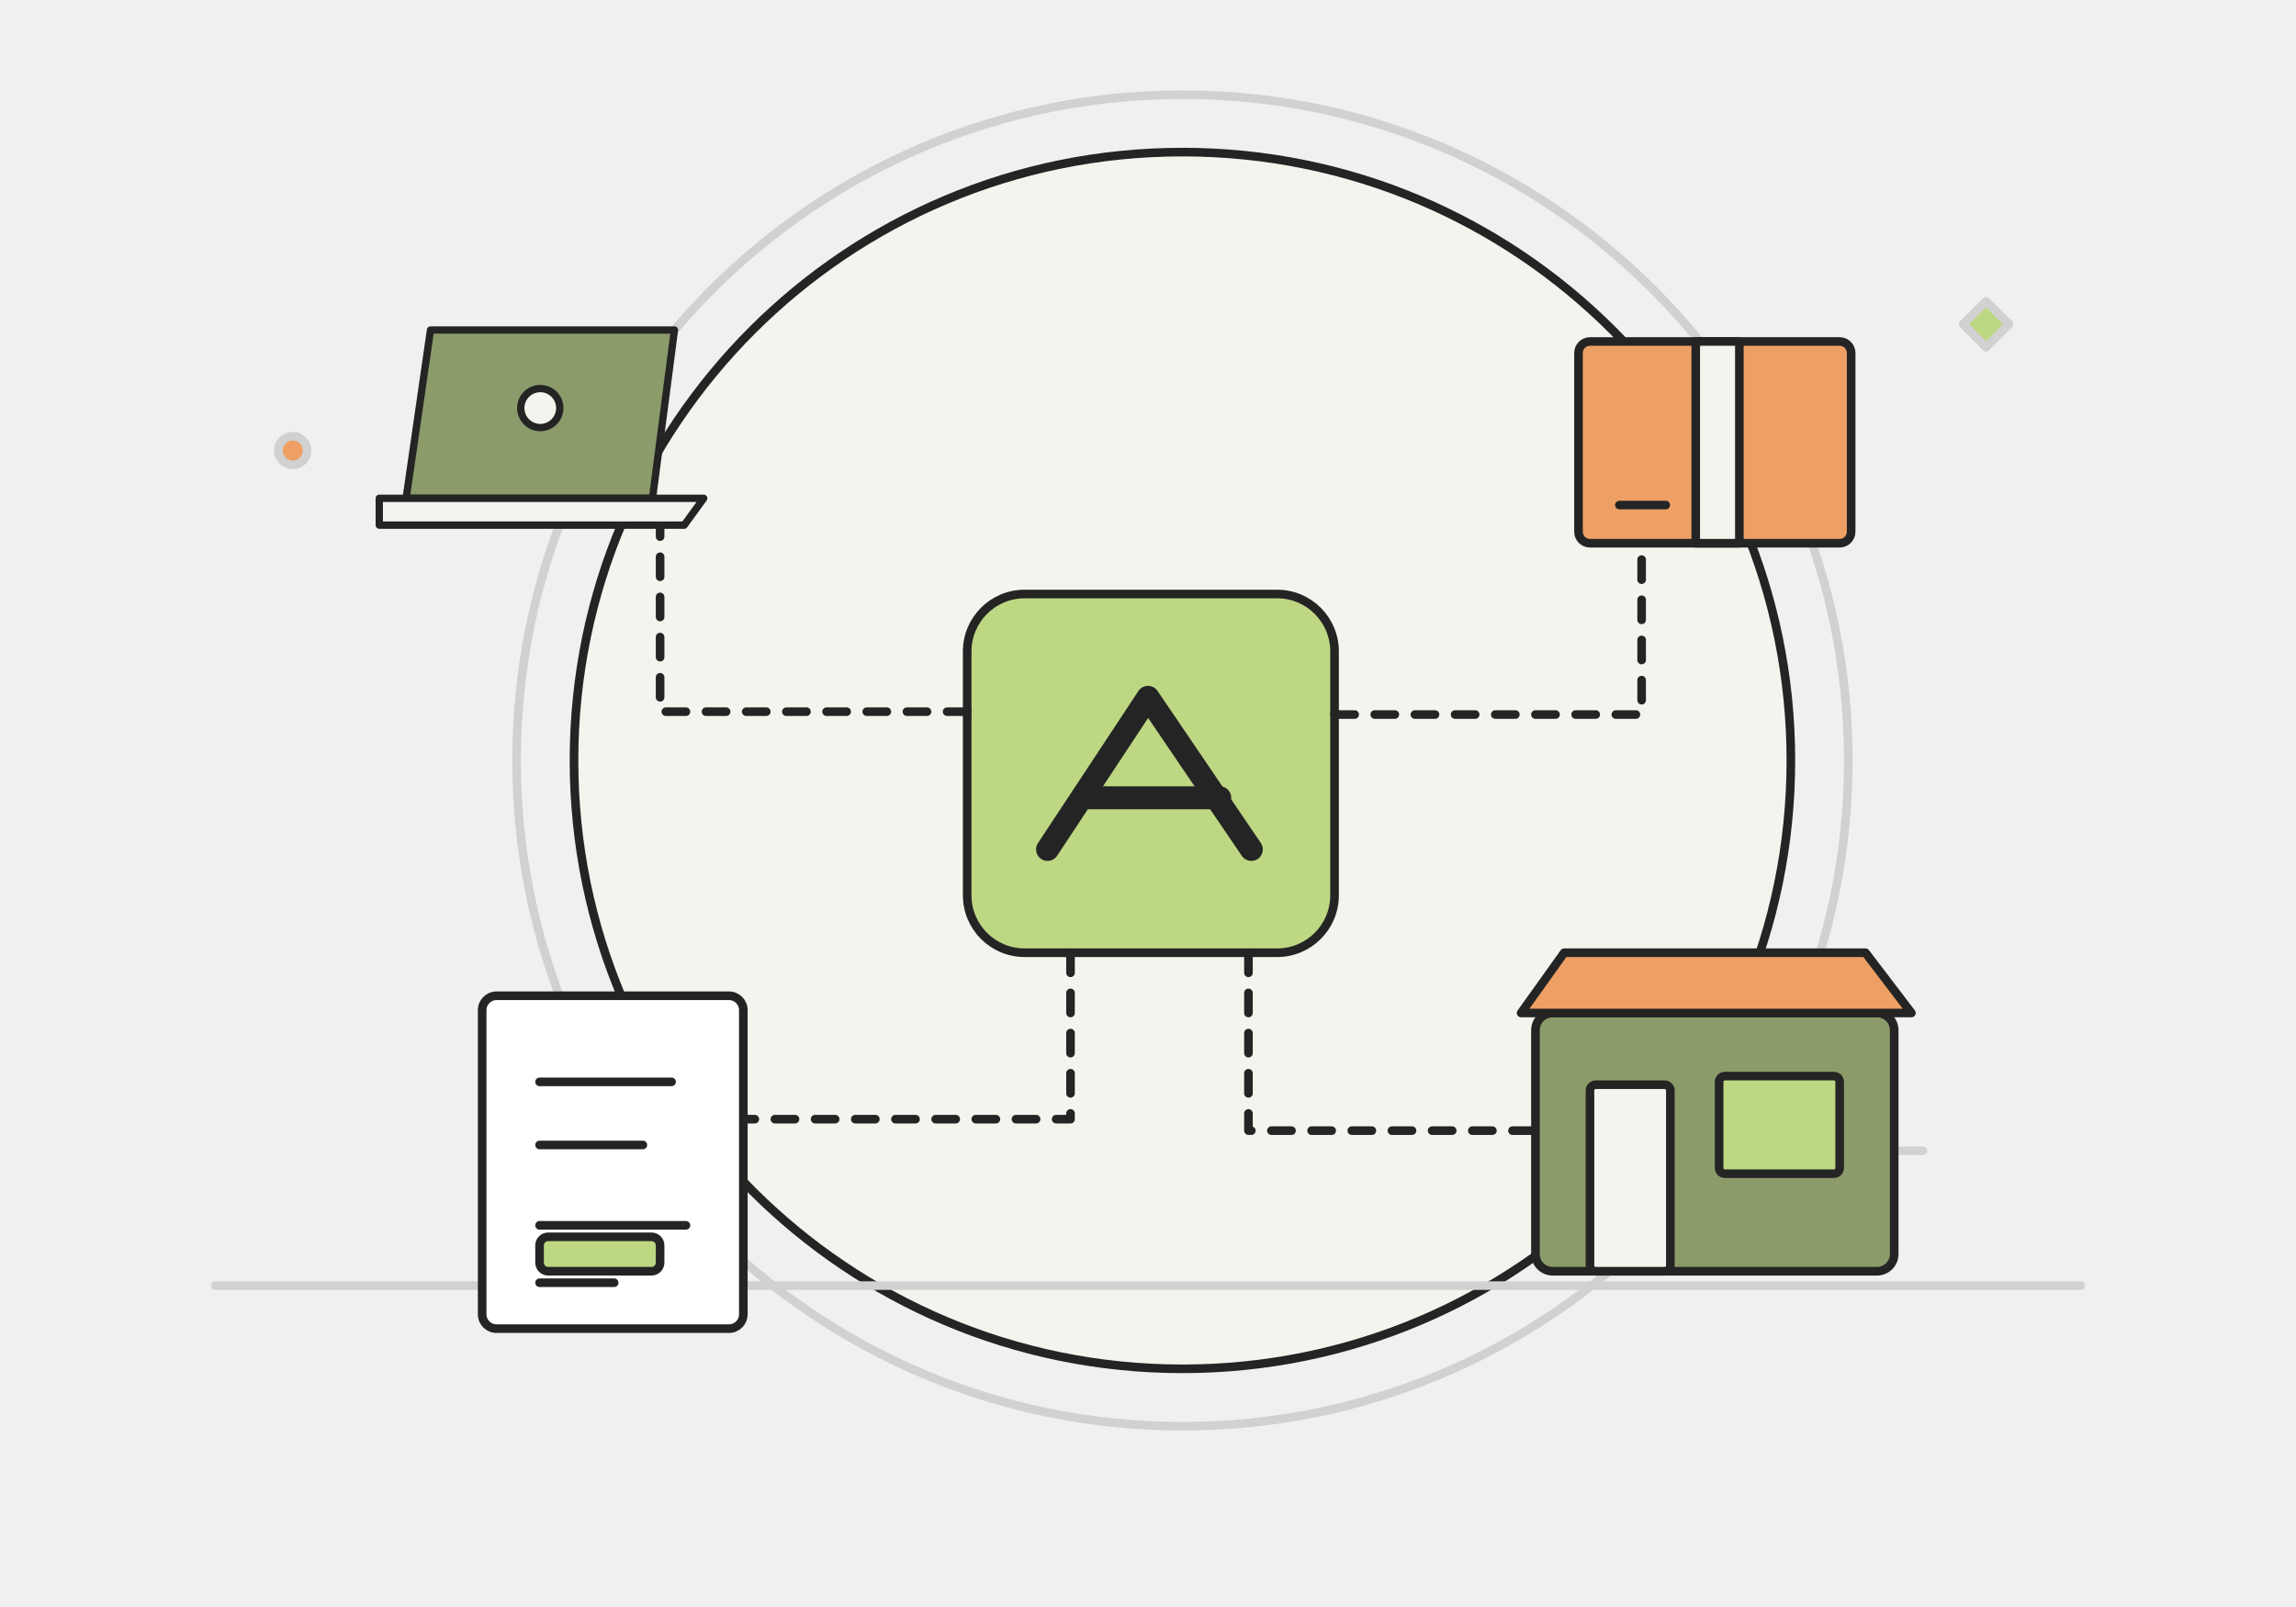
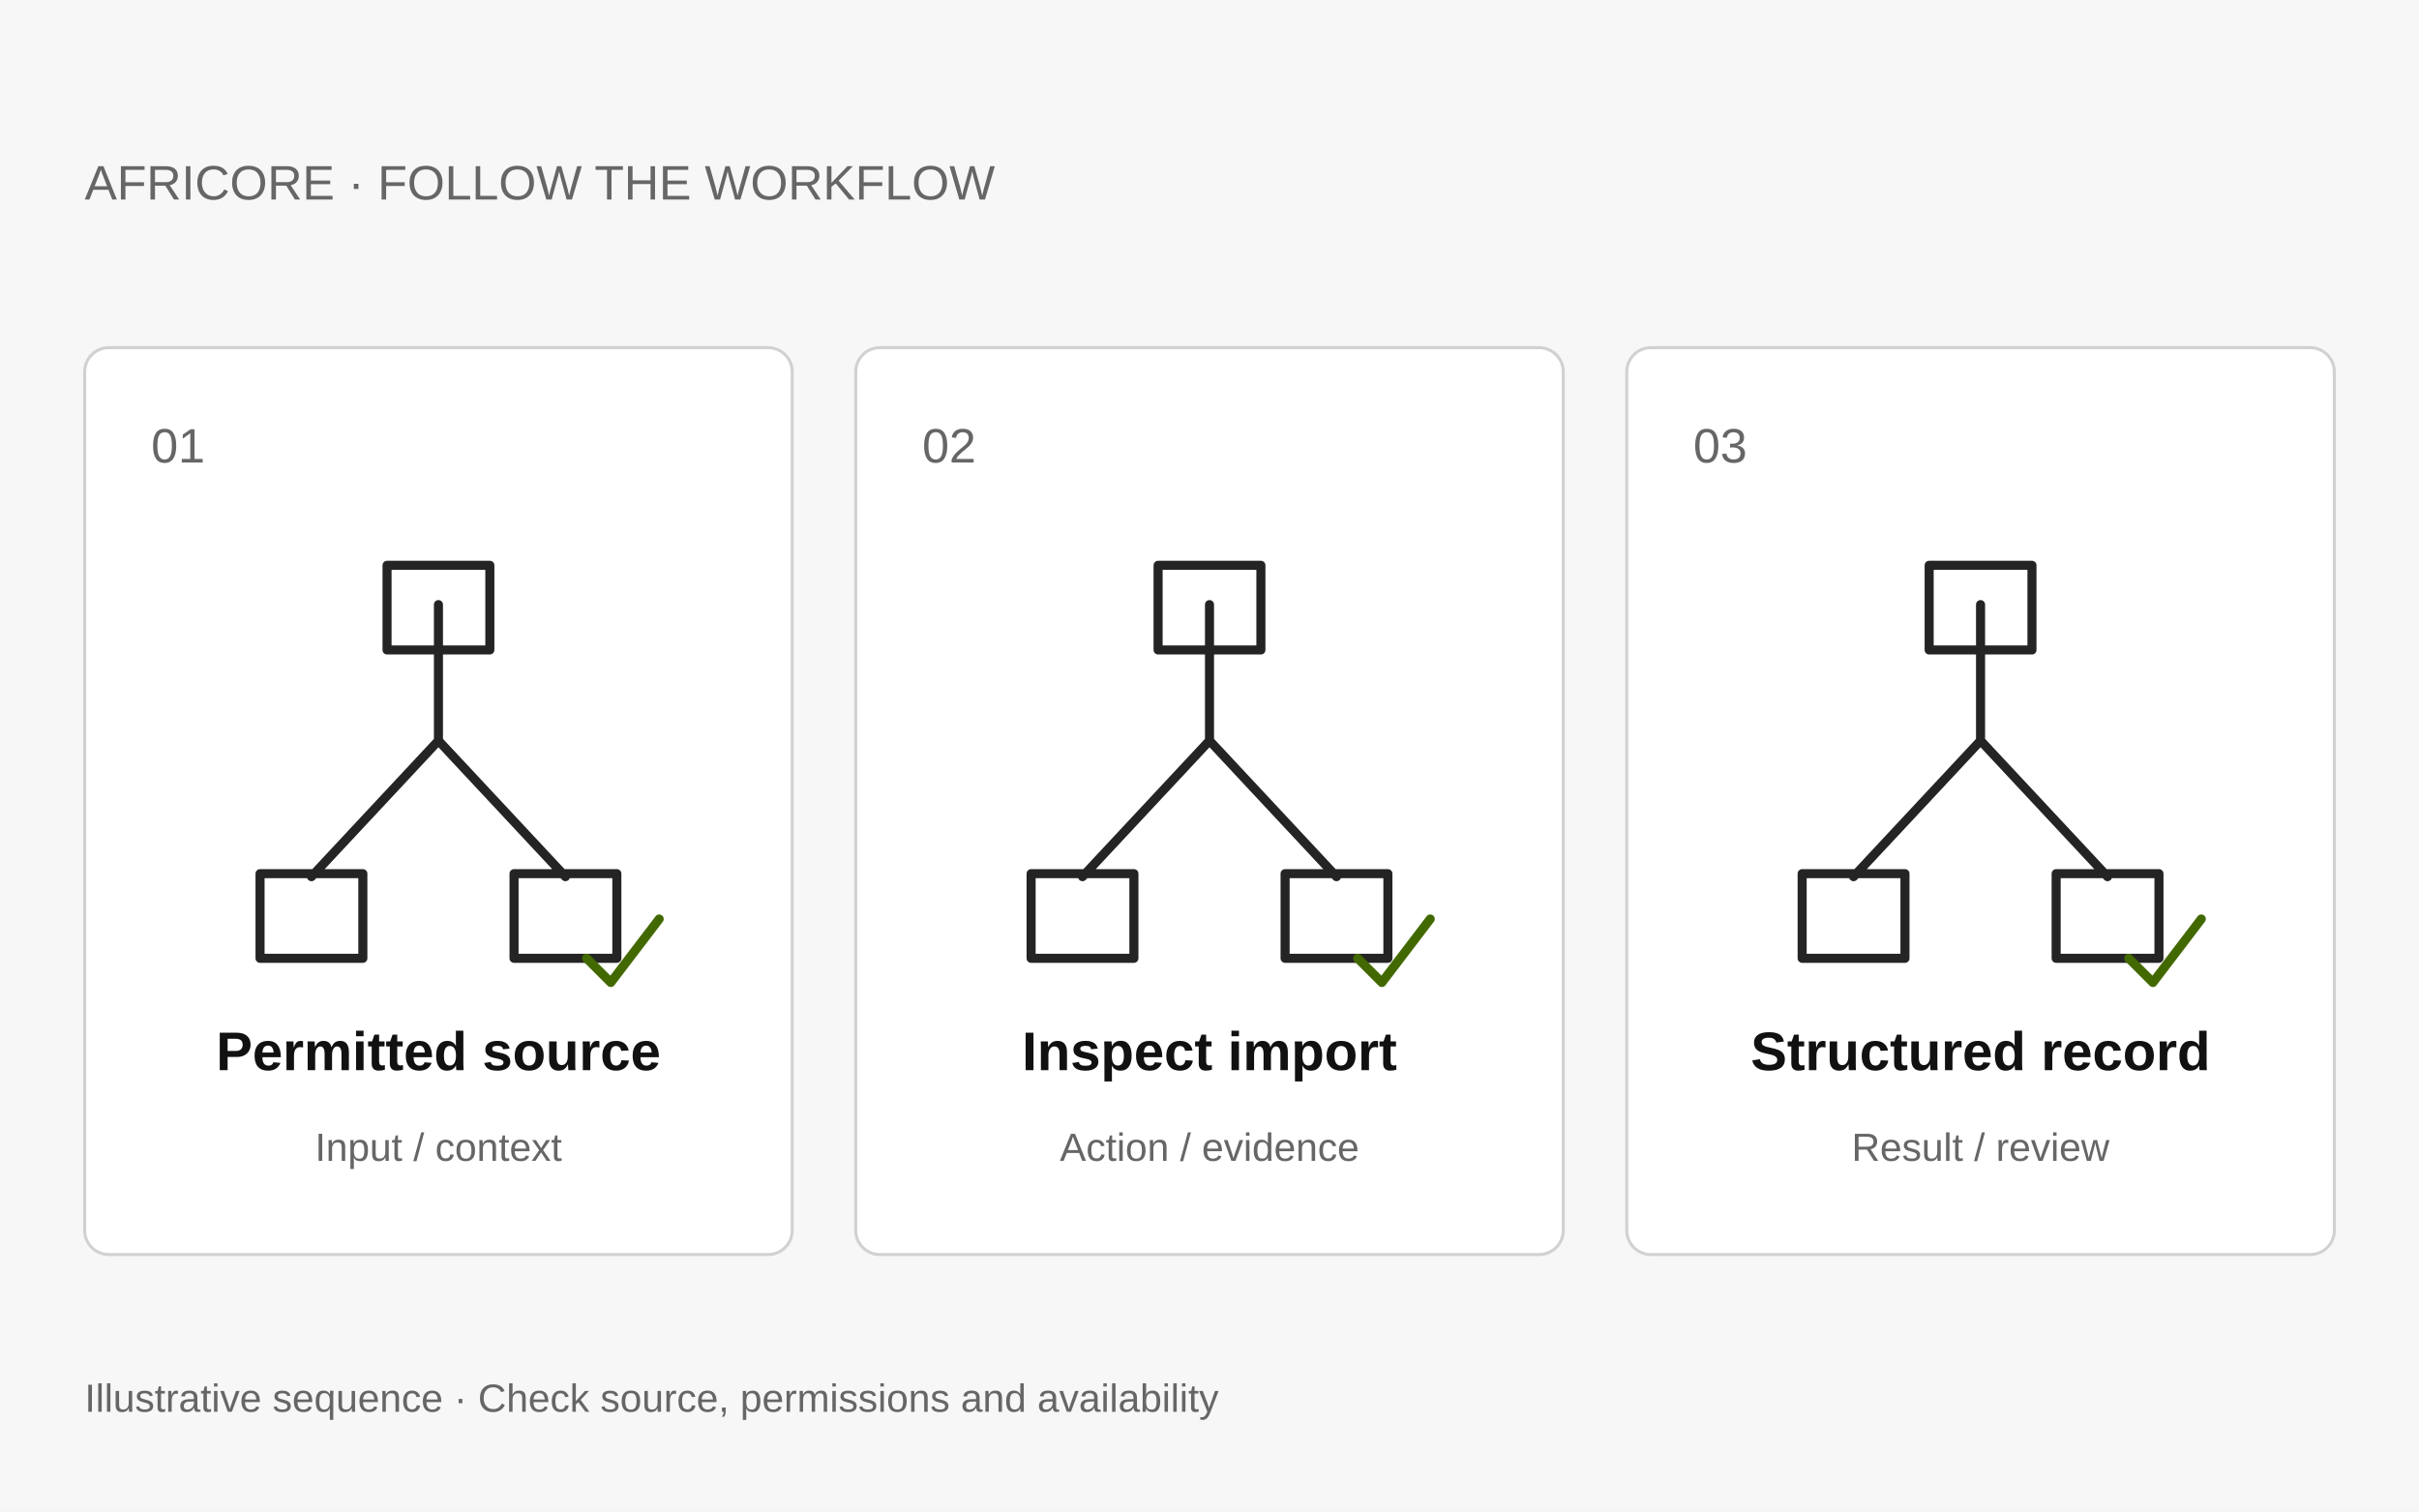
- <svg xmlns="http://www.w3.org/2000/svg" viewBox="0 0 800 560" fill="none">
-   <g stroke="#242424" stroke-width="3" stroke-linecap="round" stroke-linejoin="round">
-     <circle cx="412" cy="265" r="212" fill="#f5f3ee" />
-     <g stroke="#d1d1d1">
-       <circle cx="412" cy="265" r="232" fill="none" />
-       <path d="M75 448L725 448" fill="none" />
-       <path d="M692 105L700 113L692 121L684 113Z" fill="#bed783" />
-       <circle cx="102" cy="157" r="5" fill="#eea064" />
-       <path d="M656 401L670 401" fill="none" />
+ <svg xmlns="http://www.w3.org/2000/svg" viewBox="0 0 800 500" font-family="Arial,sans-serif">
+   <rect width="800" height="500" fill="#f7f7f7" />
+   <text x="28" y="66" font-size="16" fill="#666">AFRICORE · FOLLOW THE WORKFLOW</text>
+   <g transform="translate(28 115)">
+     <rect width="234" height="300" rx="8" fill="white" stroke="#d1d1d1" />
+     <text x="22" y="38" fill="#666" font-size="16">01</text>
+     <g fill="none" stroke="#242424" stroke-width="3" stroke-linecap="round" stroke-linejoin="round">
+       <path d="M117 85v45m0 0-42 45m42-45 42 45M100 72h34v28h-34zM58 174h34v28H58zM142 174h34v28h-34z" />
+       <path d="m166 202 8 8 16-21" stroke="#426900" />
    </g>
-     <rect x="337" y="207" width="128" height="125" rx="20" fill="#bed783" />
-     <path d="M365 296L400 243L436 296M377 278H425" fill="none" stroke-width="8" />
-     <path d="M337 248H230V182M465 249H572V174M373 332V390H240M435 332V394H563" fill="none" stroke-dasharray="7 7" />
-     <g transform="translate(150 115) scale(0.85)">
-       <path d="M0 0H100L91 69H-10Z" fill="#8b9b6a" />
-       <circle cx="45" cy="32" r="8" fill="#f5f3ee" />
-       <path d="M-21 69H112L104 80H-21Z" fill="#f5f3ee" />
+     <text x="117" y="239" text-anchor="middle" fill="#111" font-size="18" font-weight="700">Permitted source</text>
+     <text x="117" y="269" text-anchor="middle" fill="#666" font-size="13">Input / context</text>
+   </g>
+   <g transform="translate(283 115)">
+     <rect width="234" height="300" rx="8" fill="white" stroke="#d1d1d1" />
+     <text x="22" y="38" fill="#666" font-size="16">02</text>
+     <g fill="none" stroke="#242424" stroke-width="3" stroke-linecap="round" stroke-linejoin="round">
+       <path d="M117 85v45m0 0-42 45m42-45 42 45M100 72h34v28h-34zM58 174h34v28H58zM142 174h34v28h-34z" />
+       <path d="m166 202 8 8 16-21" stroke="#426900" />
    </g>
-     <g transform="translate(550 119)">
-       <rect x="0" y="0" width="95" height="70.3" rx="4" fill="#eea064" />
-       <rect x="40.85" y="0" width="15.2" height="70.3" rx="0" fill="#f5f3ee" />
-       <path d="M14.25 57L30.4 57" fill="none" />
+     <text x="117" y="239" text-anchor="middle" fill="#111" font-size="18" font-weight="700">Inspect import</text>
+     <text x="117" y="269" text-anchor="middle" fill="#666" font-size="13">Action / evidence</text>
+   </g>
+   <g transform="translate(538 115)">
+     <rect width="234" height="300" rx="8" fill="white" stroke="#d1d1d1" />
+     <text x="22" y="38" fill="#666" font-size="16">03</text>
+     <g fill="none" stroke="#242424" stroke-width="3" stroke-linecap="round" stroke-linejoin="round">
+       <path d="M117 85v45m0 0-42 45m42-45 42 45M100 72h34v28h-34zM58 174h34v28H58zM142 174h34v28h-34z" />
+       <path d="m166 202 8 8 16-21" stroke="#426900" />
    </g>
-     <g transform="translate(168 347)">
-       <rect x="0" y="0" width="91" height="116" rx="5" fill="#fff" />
-       <path d="M20 30L66 30" fill="none" />
-       <path d="M20 52L56 52" fill="none" />
-       <path d="M20 80L71 80" fill="none" />
-       <path d="M20 100L46 100" fill="none" />
-       <rect x="20" y="84" width="42" height="12" rx="3" fill="#bed783" />
-     </g>
-     <rect x="535" y="353" width="125" height="90" rx="6" fill="#8b9b6a" />
-     <path d="M530 353L545 332H650L666 353Z" fill="#eea064" />
-     <rect x="554" y="378" width="28" height="65" rx="2" fill="#f5f3ee" />
-     <rect x="599" y="375" width="42" height="34" rx="2" fill="#bed783" />
+     <text x="117" y="239" text-anchor="middle" fill="#111" font-size="18" font-weight="700">Structured record</text>
+     <text x="117" y="269" text-anchor="middle" fill="#666" font-size="13">Result / review</text>
  </g>
+   <text x="28" y="467" font-size="13" fill="#666">Illustrative sequence · Check source, permissions and availability</text>
</svg>
